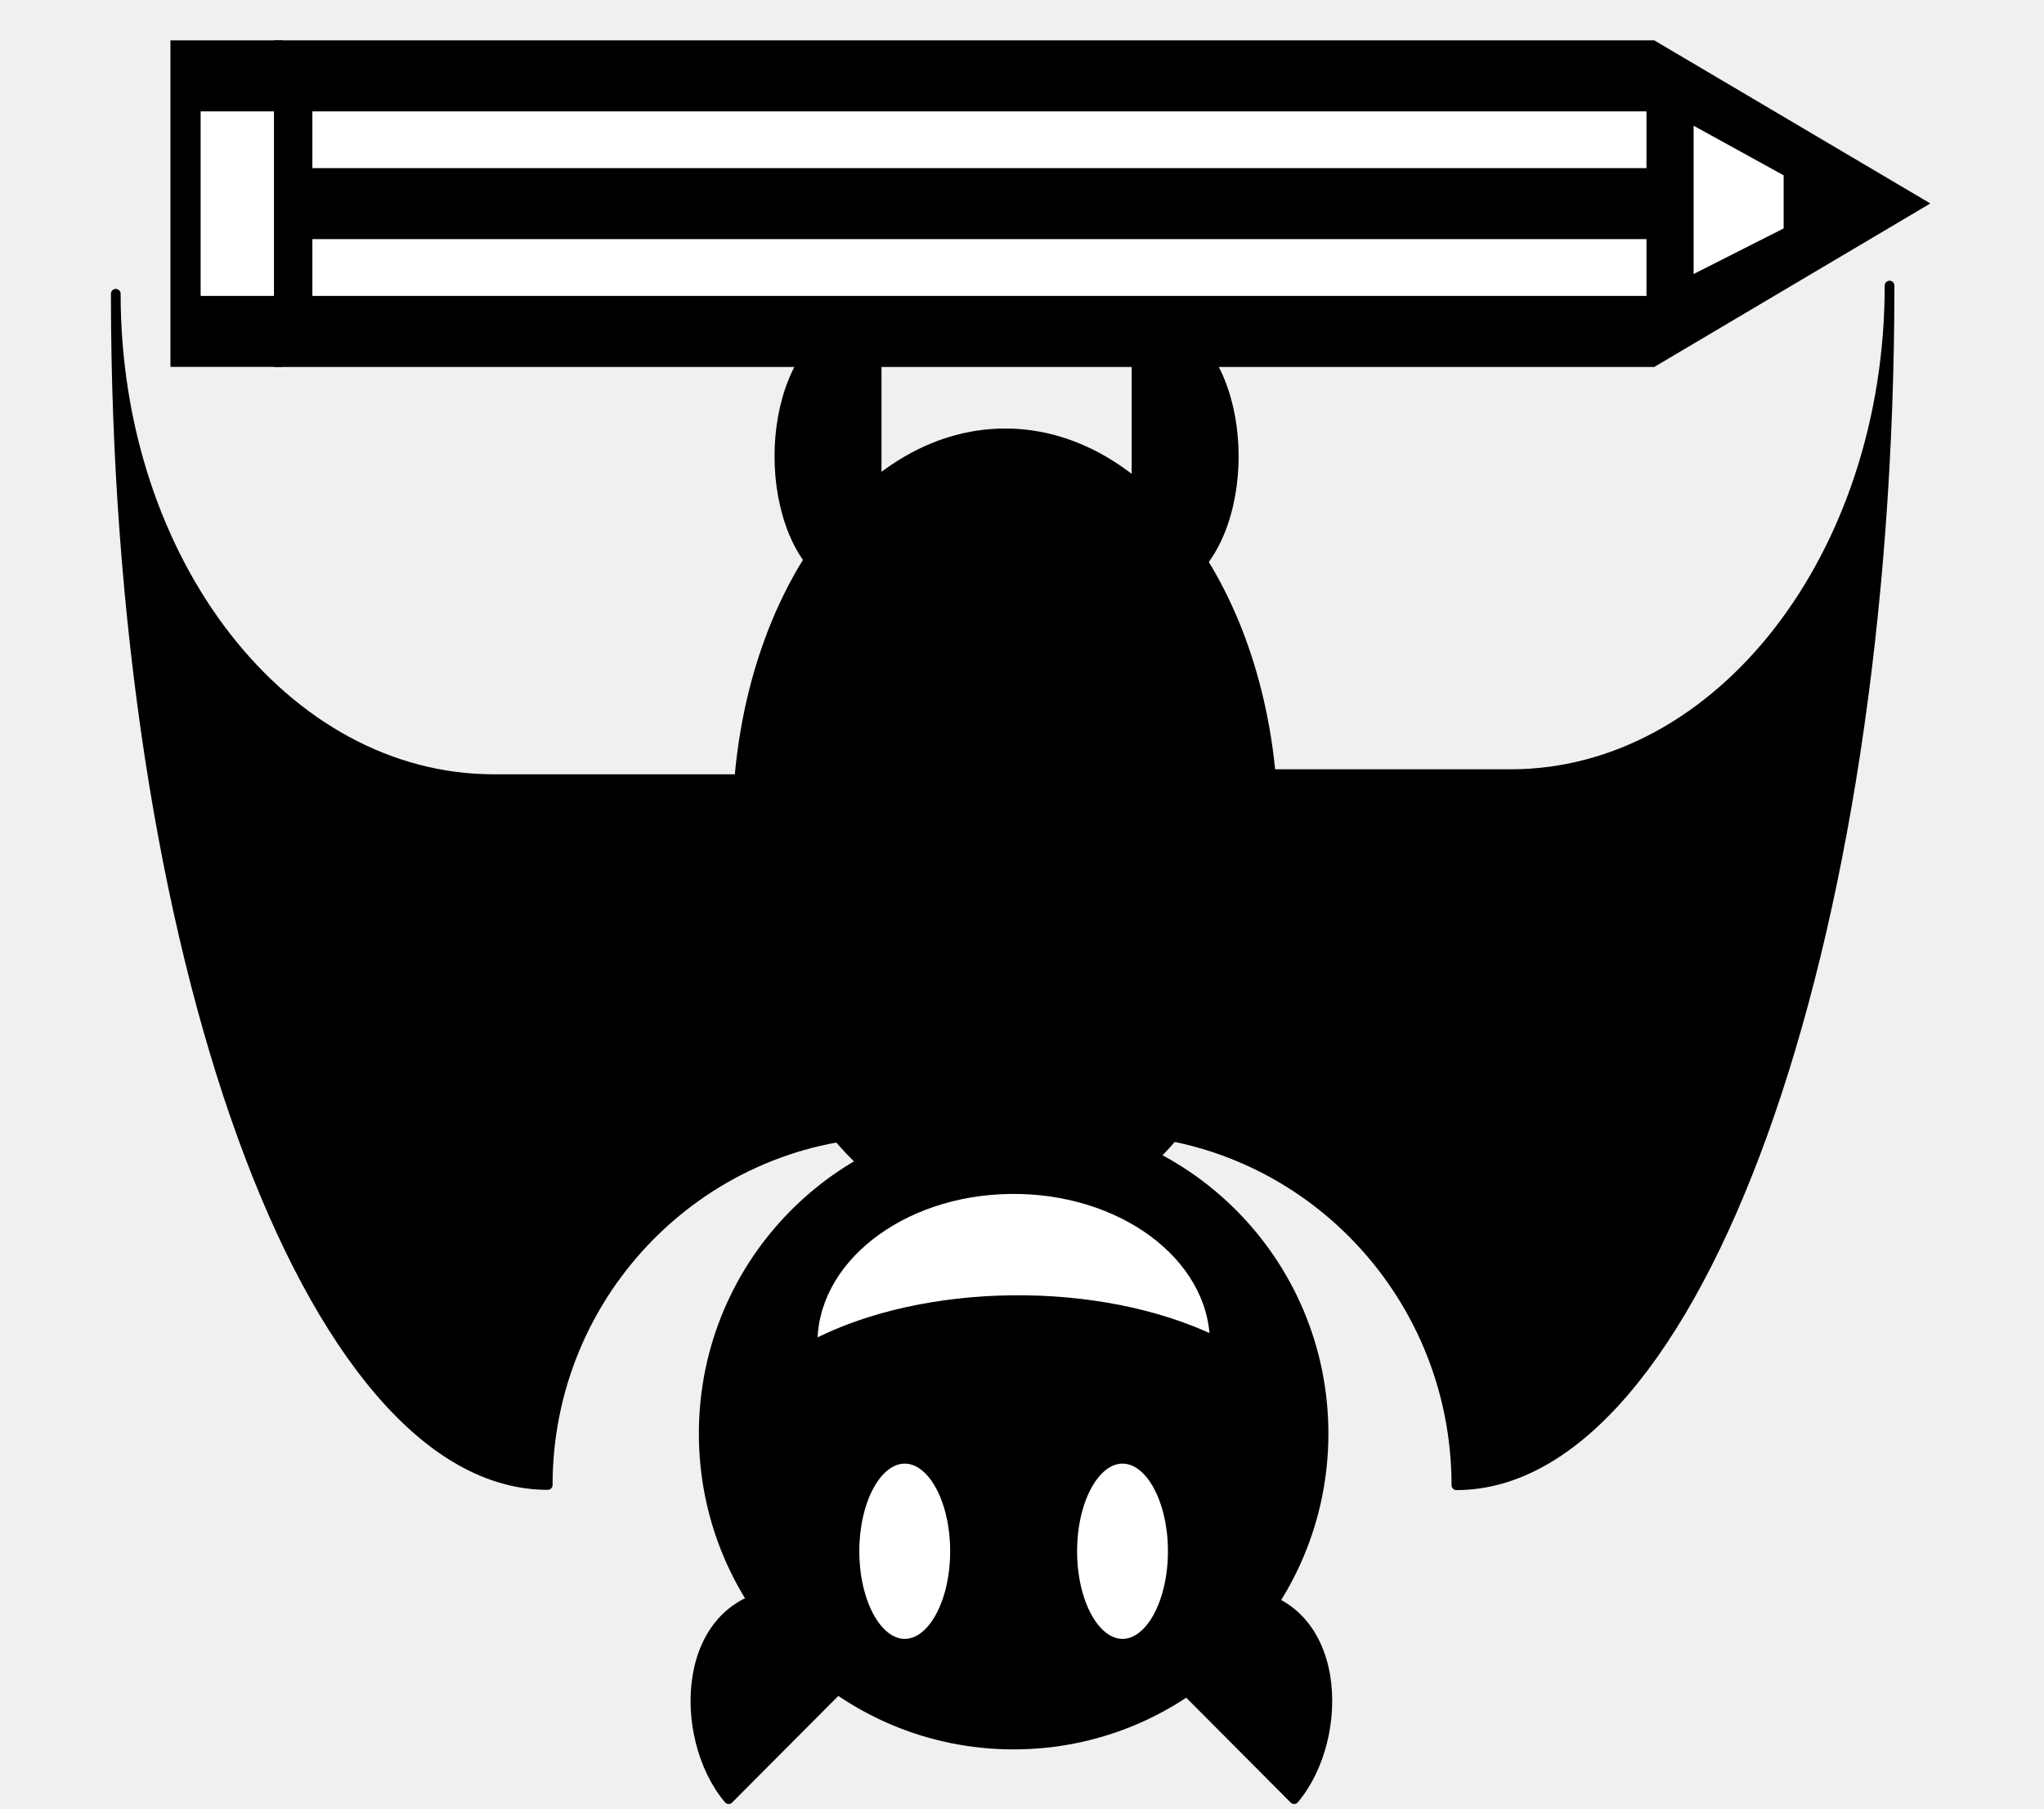
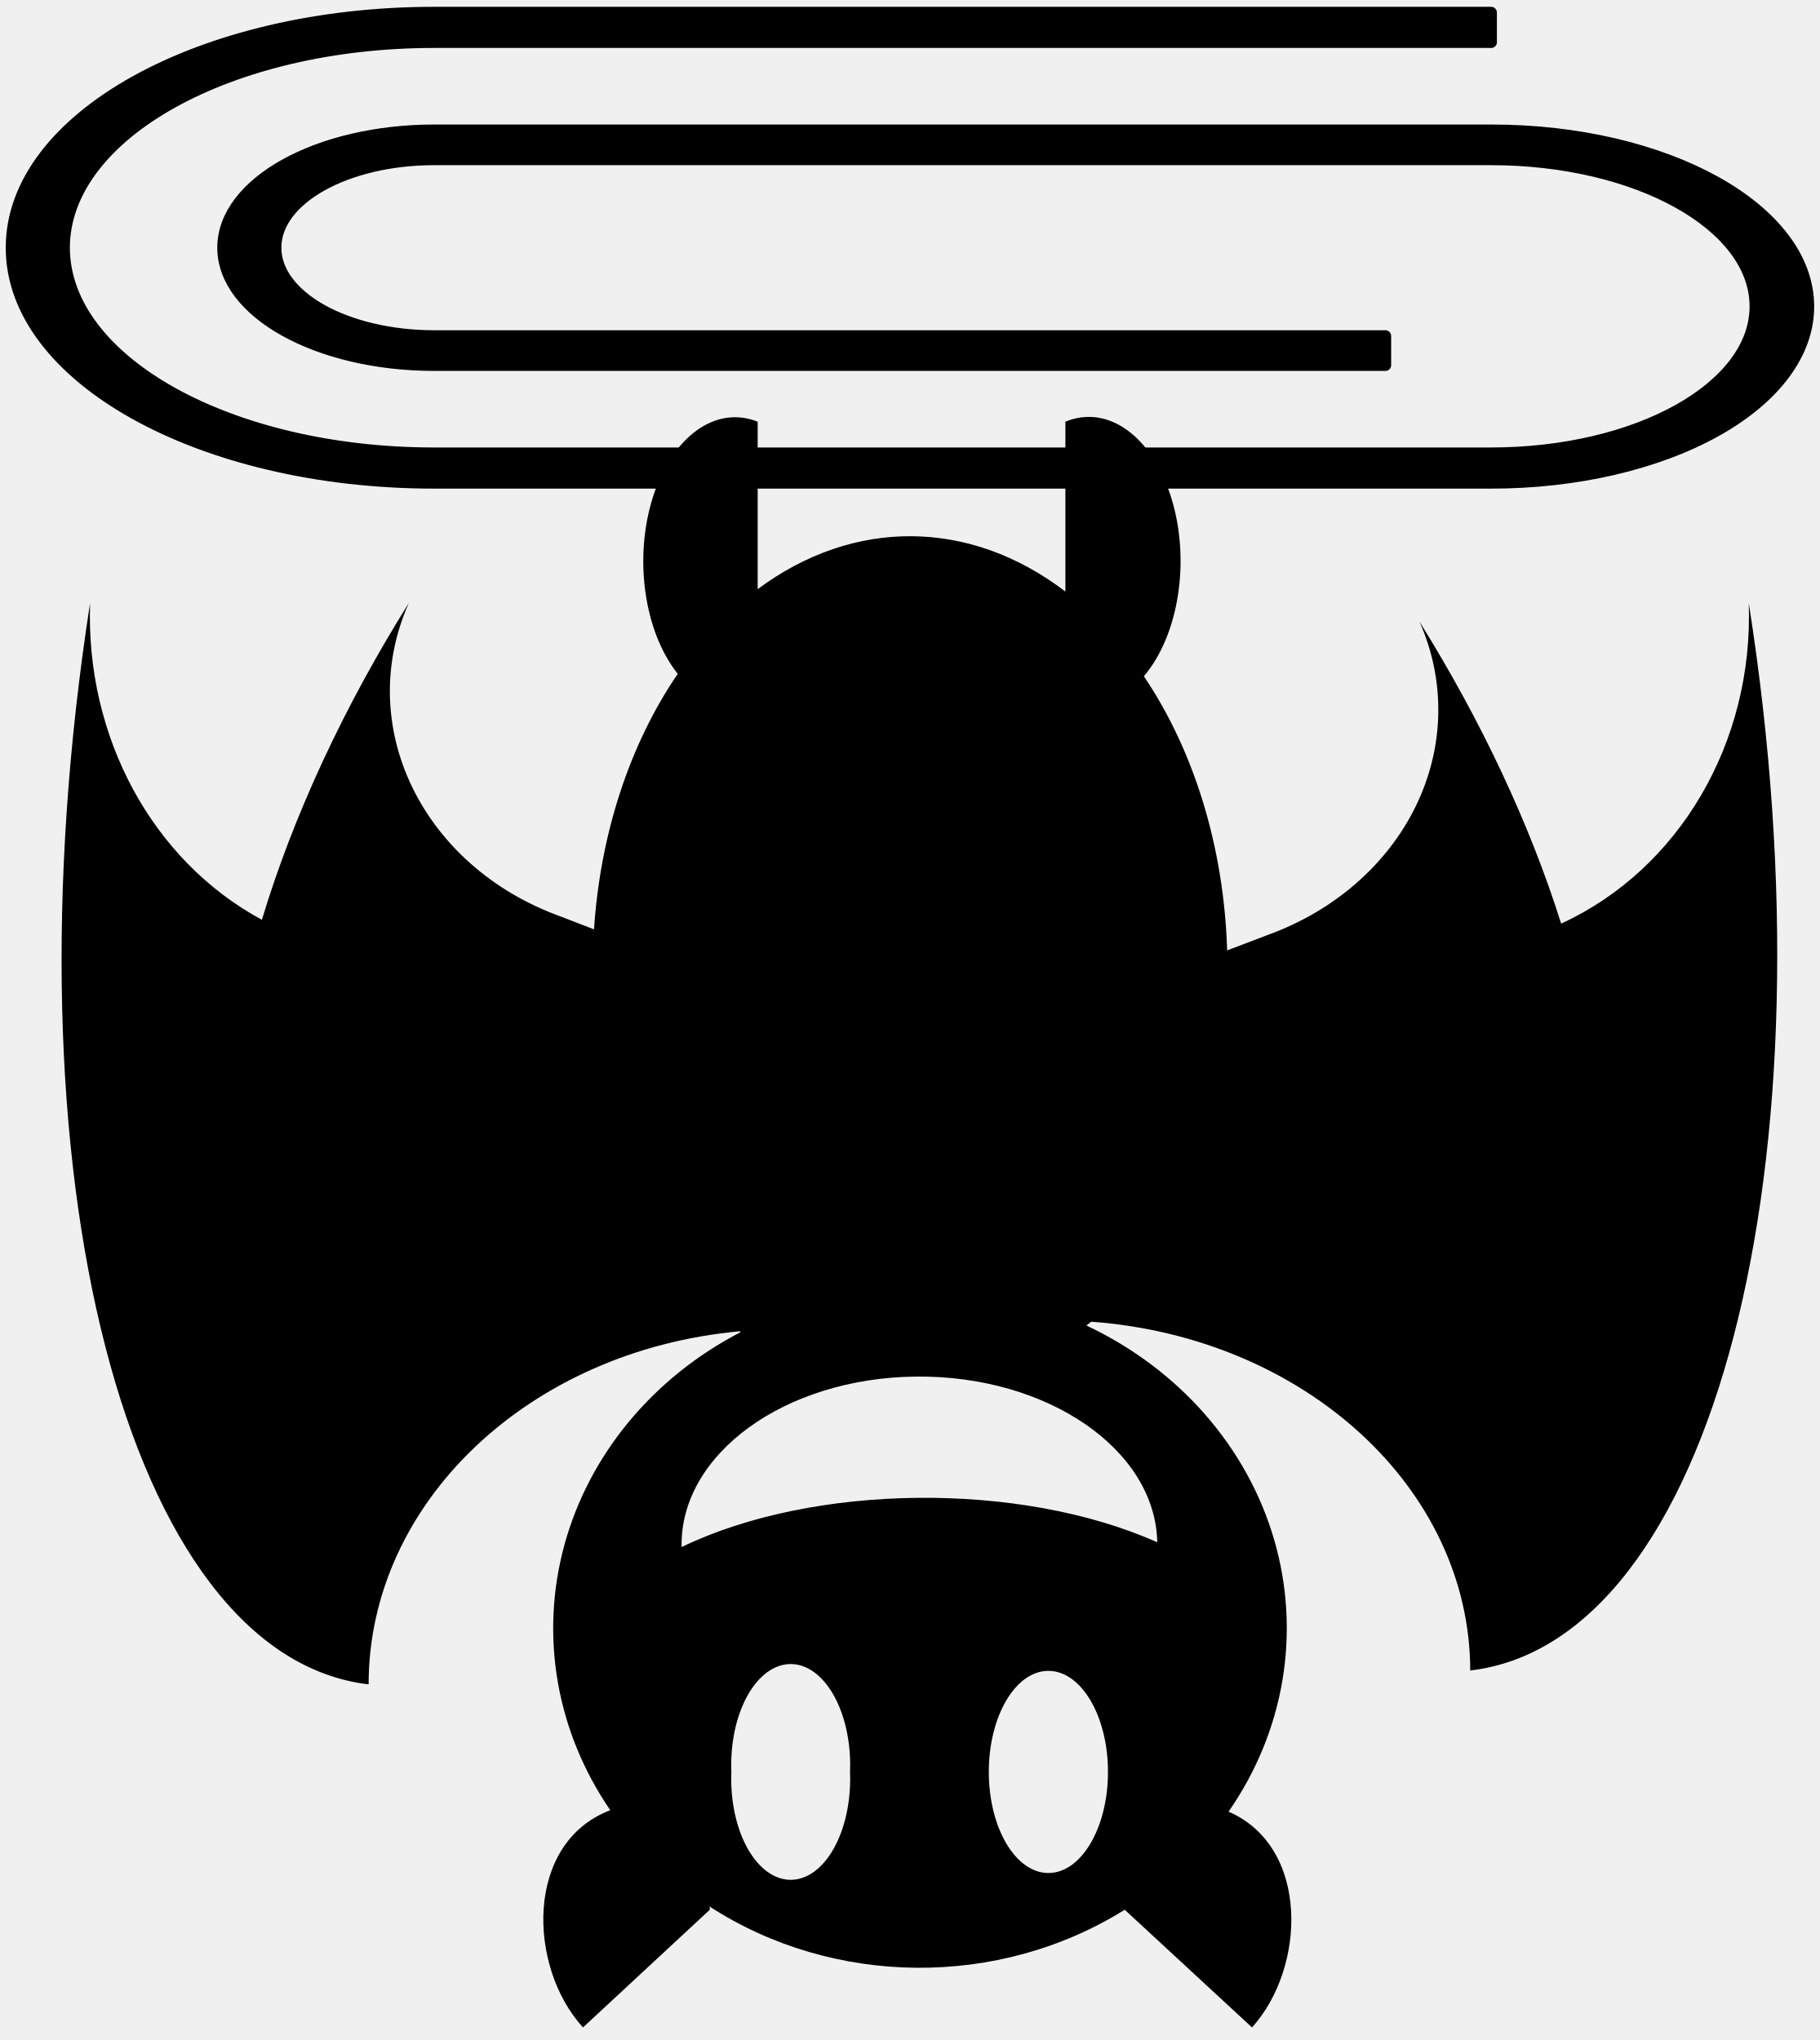
- <svg xmlns="http://www.w3.org/2000/svg" xmlns:ns1="http://schemas.microsoft.com/visio/2003/SVGExtensions/" width="0.703in" height="0.622in" viewBox="0 0 50.625 44.798" xml:space="preserve" color-interpolation-filters="sRGB" class="st6">
+ <svg xmlns="http://www.w3.org/2000/svg" xmlns:ns1="http://schemas.microsoft.com/visio/2003/SVGExtensions/" width="0.528in" height="0.592in" viewBox="0 0 38.027 42.589" xml:space="preserve" color-interpolation-filters="sRGB" class="st3">
  <ns1:documentProperties ns1:langID="1033" ns1:viewMarkup="false" />
  <style type="text/css">
	
- 		.st1 {fill:#000000;stroke:none;stroke-linecap:round;stroke-linejoin:round;stroke-width:1}
- 		.st2 {fill:#000000;stroke:none;stroke-linecap:round;stroke-linejoin:round;stroke-width:0.24}
- 		.st3 {fill:#ffffff;stroke:none;stroke-linecap:round;stroke-linejoin:round;stroke-width:1}
- 		.st4 {fill:#ffffff;stroke:#000000;stroke-linecap:round;stroke-linejoin:round;stroke-width:0.24}
- 		.st5 {fill:#000000;stroke:#000000;stroke-linecap:round;stroke-linejoin:round;stroke-width:0.24}
- 		.st6 {fill:none;fill-rule:evenodd;font-size:12px;overflow:visible;stroke-linecap:square;stroke-miterlimit:3}
+ 		.st1 {fill:#000000;stroke:none;stroke-linecap:round;stroke-linejoin:round;stroke-width:0.24}
+ 		.st2 {fill:#000000;stroke:#000000;stroke-linecap:round;stroke-linejoin:round;stroke-width:0.24}
+ 		.st3 {fill:none;fill-rule:evenodd;font-size:12px;overflow:visible;stroke-linecap:square;stroke-miterlimit:3}
	
	</style>
  <g ns1:mID="0" ns1:index="1" ns1:groupContext="foregroundPage">
    <ns1:pageProperties ns1:drawingScale="1" ns1:pageScale="1" ns1:drawingUnits="0" ns1:shadowOffsetX="9" ns1:shadowOffsetY="-9" />
-     <g id="group103-1" transform="translate(1.59872E-014,45.7985) scale(1,-1)" ns1:mID="103" ns1:groupContext="group">
-       <g id="group104-2" transform="translate(4.21875,-3.55271E-014)" ns1:mID="104" ns1:groupContext="group">
-         <g id="group105-3" ns1:mID="105" ns1:groupContext="group">
-           <g id="shape106-4" ns1:mID="106" ns1:groupContext="shape">
-             <rect x="0" y="36.713" width="2.778" height="8.086" class="st1" />
-           </g>
-         </g>
-         <g id="shape107-6" ns1:mID="107" ns1:groupContext="shape" transform="translate(2.56434,0)">
-           <path d="M0 36.71 L34.19 36.71 L41.03 40.76 L34.19 44.8 L0 44.8 L0 36.71 Z" class="st2" />
-         </g>
-         <g id="shape108-8" ns1:mID="108" ns1:groupContext="shape" transform="translate(3.51563,-1.75781)">
-           <rect x="0" y="40.228" width="33.047" height="4.57" class="st3" />
-         </g>
-         <g id="group109-10" transform="translate(0.747932,-1.75781)" ns1:mID="109" ns1:groupContext="group">
-           <g id="shape110-11" ns1:mID="110" ns1:groupContext="shape">
-             <rect x="0" y="40.228" width="1.816" height="4.57" class="st3" />
-           </g>
-         </g>
-         <g id="shape111-13" ns1:mID="111" ns1:groupContext="shape" transform="translate(37.6103,-1.91205)">
-           <path d="M0 40.73 L0 44.8 L2.47 43.44 L2.47 41.98 L0 40.73 Z" class="st4" />
-         </g>
+     <g id="group573-1" transform="translate(0.24,-0.24)" ns1:mID="573" ns1:groupContext="group">
+       <g id="shape574-2" ns1:mID="574" ns1:groupContext="shape" transform="translate(1.05272,0)">
+         <path d="M24.87 42.59 C26 41.34 26.08 38.82 24.38 38.08 A7.662 7.095 -180 0 0 21.41 27.92 A6.627 9.013 -180         0 0 21.51 27.84 A8.676 7.328 -0 0 1 29.43 35.13 A21.503 9.223 -99.48 0 0 35.25 12.82 A7.09         6.57 84.75 0 1 31.33 19.52 A15.676 7.689 -124.48 0 0 28.37 13.21 A5.635 5.024 177.4 0 1 25.19         19.76 L24.35 20.08 A6.627 9.013 -180 0 0 22.61 14.35 A1.917 3.011 -180 0 0 20.97 9.03 L20.97         12.58 A6.627 9.013 -180 0 0 14.54 12.53 L14.54 9.03 A3.011 1.917 -90 0 0 12.87 14.3 A6.627         9.013 -180 0 0 11.12 19.64 L10.42 19.37 A5.635 5.024 2.6 0 1 7.25 12.82 A15.676 7.689 -55.52         0 0 4.18 19.44 A7.181 6.57 94.49 0 1 0.59 12.82 A21.772 9.226 -80.69 0 0 6.41 35.42 A8.676         7.422 0 0 1 14.17 28.04 L14.18 28.06 A7.662 7.095 -180 0 0 11.46 38.05 C9.67 38.73 9.73 41.32         10.89 42.59 L13.54 40.13 C13.54 40.1 13.54 40.08 13.53 40.06 A7.662 7.095 -180 0 0 22.21 40.13 L24.87         42.59 ZM22.89 32.45 A7.352 3.719 -180 0 0 12.95 32.55 A4.97 3.513 0 0 1 22.89 32.45 ZM16.47 37.25         A1.243 2.109 0 1 1 13.99 37.25 A1.243 2.109 0 1 1 16.47 37.25 ZM21.86 37.25 A1.243 2.109         0 1 1 19.37 37.25 A1.243 2.109 0 1 1 21.86 37.25 Z" class="st1" />
      </g>
-       <g id="group112-15" transform="translate(0,-7.03125)" ns1:mID="112" ns1:groupContext="group">
-         <g id="group113-16" transform="translate(1.59872E-014,-0.203403)" ns1:mID="113" ns1:groupContext="group">
-           <g id="shape114-17" ns1:mID="114" ns1:groupContext="shape" transform="translate(18.2582,-2.49777)">
-             <ellipse cx="6.639" cy="35.016" rx="6.639" ry="9.783" class="st5" />
-           </g>
-           <g id="shape115-19" ns1:mID="115" ns1:groupContext="shape" transform="translate(26.6826,1.16167)">
-             <path d="M0.67 23.89 A8.719 8.802 -180 0 0 9.39 15.09 A29.706 10.732 90 0 1 20.12 44.8 A9.39 12.102           -180 0 0 10.73 32.7 L0 32.7 a0.671 8.802 -180 0 0 0.671 -8.802 Z" class="st5" />
-           </g>
-           <g id="shape116-21" ns1:mID="116" ns1:groupContext="shape" transform="translate(22.9245,0.958262) scale(-1,1)">
-             <path d="M0.67 24.04 A8.692 8.742 -180 0 0 9.36 15.3 A29.503 10.698 90 0 1 20.06 44.8 A9.361 12.02           -180 0 0 10.7 32.78 L0 32.78 a0.669 8.742 -180 0 0 0.669 -8.742 Z" class="st5" />
-           </g>
-         </g>
-         <g id="shape117-23" ns1:mID="117" ns1:groupContext="shape" transform="translate(28.1492,-1.42109E-014)">
-           <path d="M-0 44.69 A1.92 3.268 -180 1 0 -0 38.37 L0 44.69 Z" class="st5" />
-         </g>
-         <g id="shape118-25" ns1:mID="118" ns1:groupContext="shape" transform="translate(21.712,-1.42109E-014) scale(-1,1)">
-           <path d="M-0 44.69 A1.92 3.268 -180 1 0 -0 38.37 L0 44.69 Z" class="st5" />
-         </g>
-         <g id="group119-27" transform="translate(17.2208,-19.7692)" ns1:mID="119" ns1:groupContext="group">
-           <g id="shape120-28" ns1:mID="120" ns1:groupContext="shape" transform="translate(0.20748,2.13163E-014)">
-             <ellipse cx="7.677" cy="37.097" rx="7.677" ry="7.701" class="st5" />
-           </g>
-           <g id="shape121-30" ns1:mID="121" ns1:groupContext="shape" transform="translate(3.94211,-8.32589)">
-             <ellipse cx="1.245" cy="42.509" rx="1.245" ry="2.29" class="st4" />
-           </g>
-           <g id="shape122-32" ns1:mID="122" ns1:groupContext="shape" transform="translate(9.33658,-8.32589)">
-             <ellipse cx="1.245" cy="42.509" rx="1.245" ry="2.29" class="st4" />
-           </g>
-           <g id="shape123-34" ns1:mID="123" ns1:groupContext="shape" transform="translate(2.90578,-1.7063)">
-             <path d="M9.96 41.1 A7.366 4.037 0 0 1 0 40.99 A4.98 3.813 -180 0 0 9.96 41.1 Z" class="st4" />
-           </g>
-           <g id="shape124-36" ns1:mID="124" ns1:groupContext="shape" transform="translate(12.1725,-11.6562)">
-             <path d="M0 42.37 L2.66 39.7 C3.96 41.24 3.87 44.61 1.31 44.8 C0.5 44.23 0.08 43.44 0 42.37 Z" class="st5" />
-           </g>
-           <g id="shape125-38" ns1:mID="125" ns1:groupContext="shape" transform="translate(3.48535,-11.6562) scale(-1,1)">
-             <path d="M0 42.37 L2.66 39.7 C3.96 41.24 3.87 44.61 1.31 44.8 C0.5 44.23 0.08 43.44 0 42.37 Z" class="st5" />
-           </g>
-         </g>
-       </g>
-       <g id="shape126-40" ns1:mID="126" ns1:groupContext="shape" transform="translate(7.03125,-3.16406)">
-         <rect x="0" y="43.041" width="34.277" height="1.758" class="st1" />
+       <g id="shape575-4" ns1:mID="575" ns1:groupContext="shape" transform="translate(0,43.0686) scale(1,-1)">
+         <path d="M28.71 35.83 L28.71 35.22 L8.83 35.22 A4.417 2.456 -180 0 0 4.42 37.68 A4.417 2.456 -180 0 0 8.83         40.13 L30.92 40.13 A6.626 3.685 -180 0 0 37.55 36.45 A6.626 3.685 -180 0 0 30.92 32.76 L8.83         32.76 A8.835 4.913 -180 0 0 0 37.68 A8.835 4.913 -180 0 0 8.83 42.59 L30.92 42.59 L30.92 41.97         L8.83 41.97 A7.73 4.299 0 0 1 1.1 37.68 A7.73 4.299 0 0 1 8.83 33.38 L30.92 33.38 A5.522         3.07 0 0 1 36.44 36.45 A5.522 3.07 0 0 1 30.92 39.52 L8.83 39.52 A3.313 1.842 0 0 1 5.52         37.68 A3.313 1.842 0 0 1 8.83 35.83 L28.71 35.83 Z" class="st2" />
      </g>
    </g>
  </g>
</svg>
